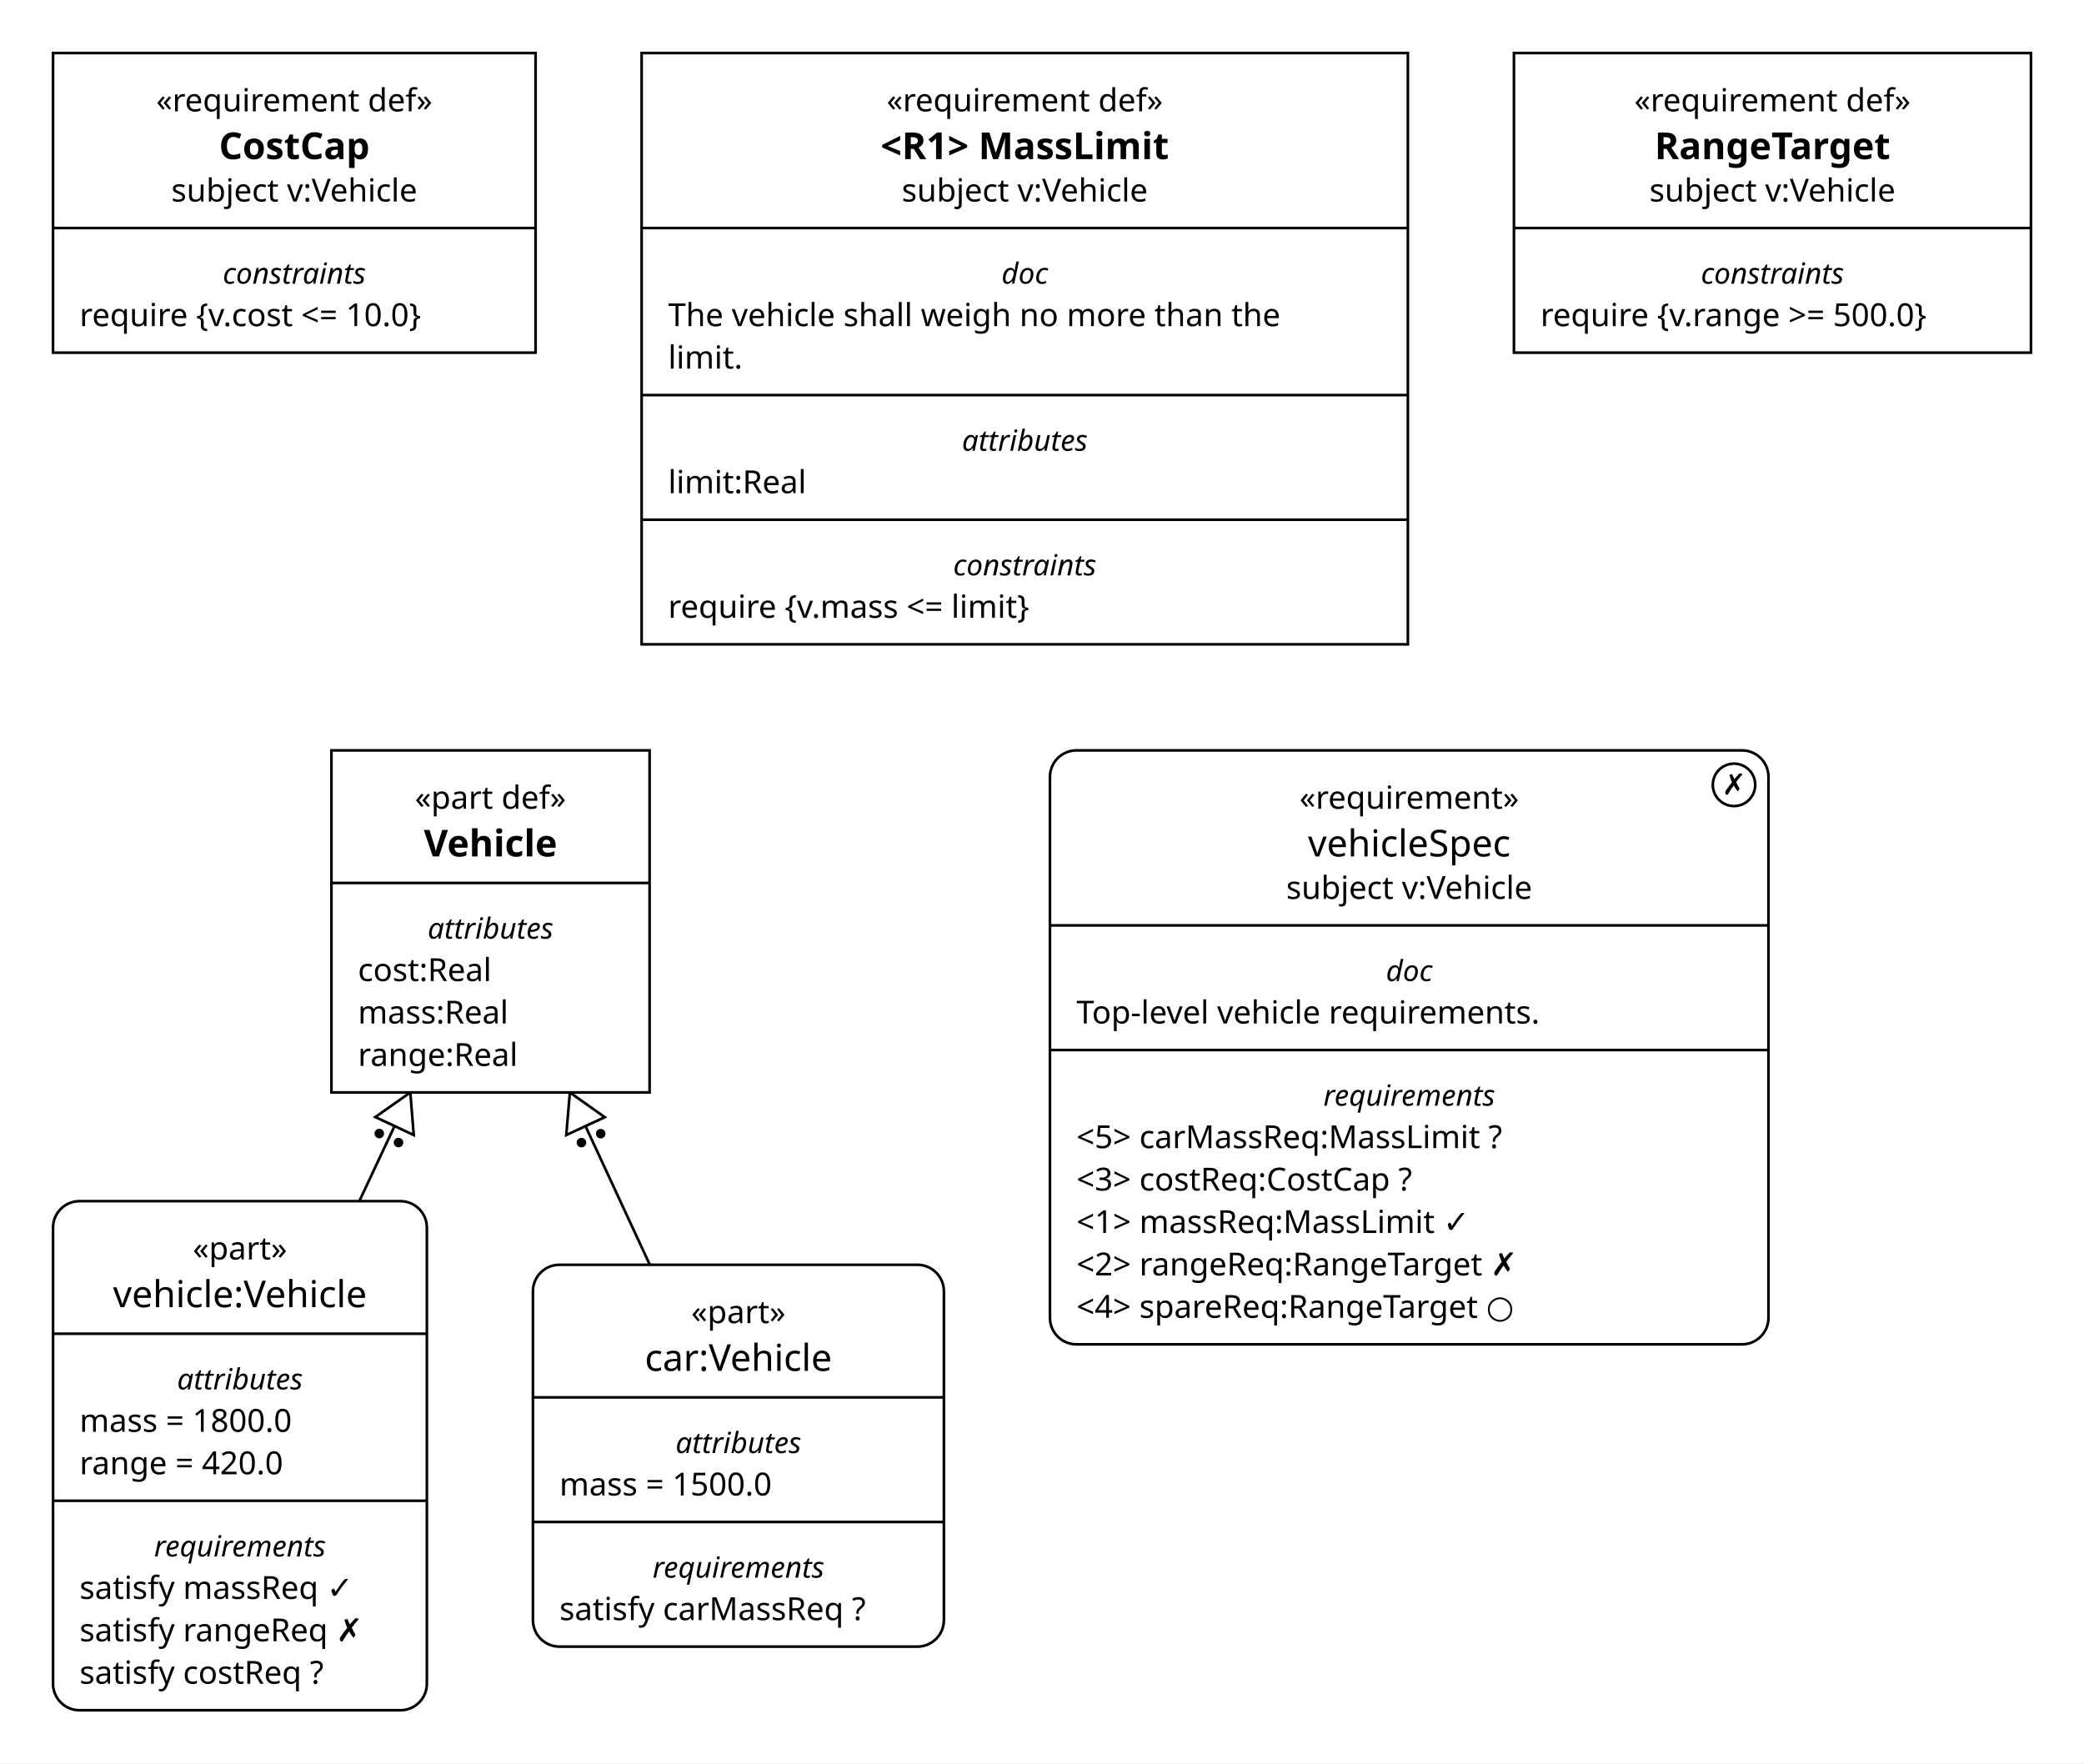
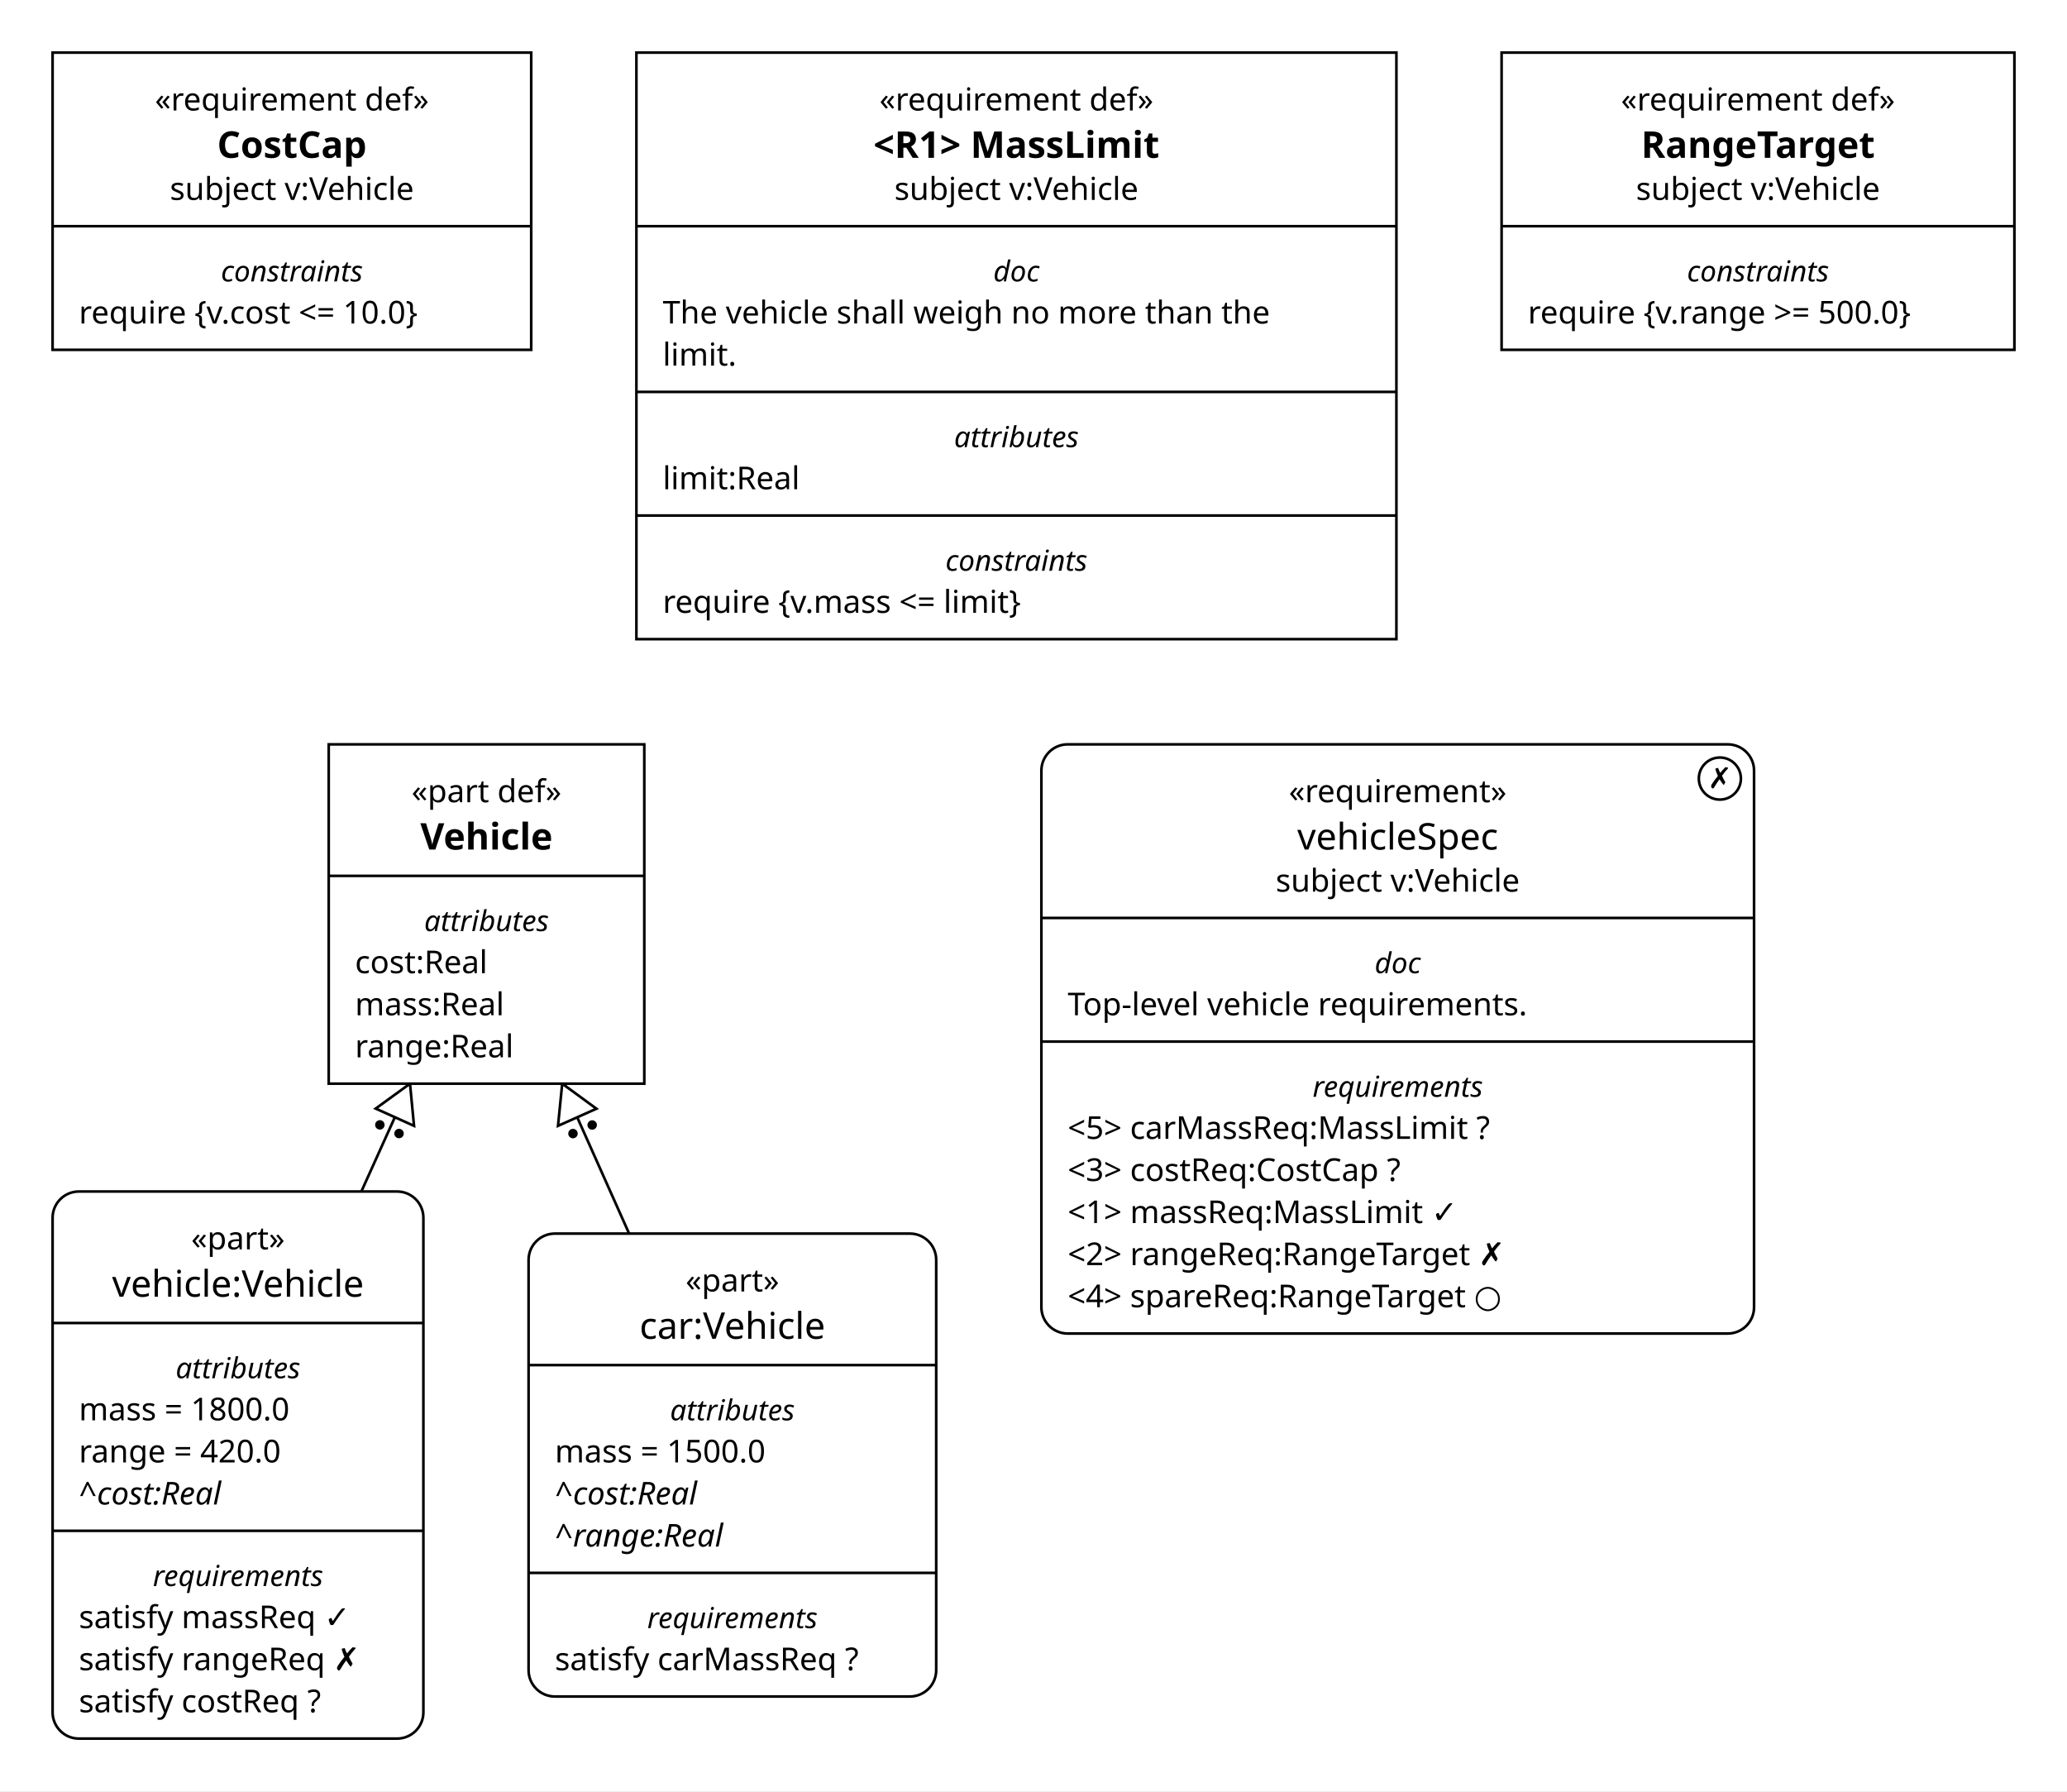
- <svg xmlns="http://www.w3.org/2000/svg" width="786" height="665" viewBox="0 0 786 665" font-family="sans-serif">
-   <rect x="0" y="0" width="786" height="665" fill="#ffffff" />
-   <polyline points="245.09,477 220.82,424.7" fill="none" stroke="#000000" />
-   <polygon points="214.93,412 228.08,421.33 213.57,428.07" fill="#ffffff" stroke="#000000" />
-   <circle cx="226.56" cy="427.55" r="1.8" fill="#000000" />
-   <circle cx="219.3" cy="430.92" r="1.8" fill="#000000" />
-   <polyline points="135.52,453 148.81,424.68" fill="none" stroke="#000000" />
-   <polygon points="154.75,412 156.05,428.07 141.56,421.28" fill="#ffffff" stroke="#000000" />
-   <circle cx="150.3" cy="430.9" r="1.8" fill="#000000" />
-   <circle cx="143.06" cy="427.5" r="1.8" fill="#000000" />
+ <svg xmlns="http://www.w3.org/2000/svg" width="786" height="681" viewBox="0 0 786 681" font-family="sans-serif">
+   <rect x="0" y="0" width="786" height="681" fill="#ffffff" />
+   <polyline points="239.23,469 219.49,424.78" fill="none" stroke="#000000" />
+   <polygon points="213.79,412 226.8,421.52 212.19,428.04" fill="#ffffff" stroke="#000000" />
+   <circle cx="225.18" cy="427.72" r="1.8" fill="#000000" />
+   <circle cx="217.88" cy="430.98" r="1.8" fill="#000000" />
+   <polyline points="137.41,453 150.15,424.76" fill="none" stroke="#000000" />
+   <polygon points="155.91,412 157.44,428.05 142.86,421.47" fill="#ffffff" stroke="#000000" />
+   <circle cx="151.74" cy="430.96" r="1.8" fill="#000000" />
+   <circle cx="144.45" cy="427.67" r="1.8" fill="#000000" />
  <rect x="20" y="20" width="182" height="113" fill="#ffffff" stroke="#000000" />
  <text x="111" y="42" text-anchor="middle" font-size="12">«requirement def»</text>
  <text x="111" y="60" text-anchor="middle" font-size="14" font-weight="bold">CostCap</text>
  <text x="111" y="76" text-anchor="middle" font-size="12">subject v:Vehicle</text>
  <polyline points="20,86 202,86" fill="none" stroke="#000000" />
  <text x="111" y="107" text-anchor="middle" font-size="11" font-style="italic">constraints</text>
  <text x="30" y="123" text-anchor="start" font-size="12">require {v.cost &lt;= 10.0}</text>
  <rect x="242" y="20" width="289" height="223" fill="#ffffff" stroke="#000000" />
  <text x="386.5" y="42" text-anchor="middle" font-size="12">«requirement def»</text>
  <text x="386.5" y="60" text-anchor="middle" font-size="14" font-weight="bold">&lt;R1&gt; MassLimit</text>
  <text x="386.5" y="76" text-anchor="middle" font-size="12">subject v:Vehicle</text>
  <polyline points="242,86 531,86" fill="none" stroke="#000000" />
  <text x="386.5" y="107" text-anchor="middle" font-size="11" font-style="italic">doc</text>
  <text x="252" y="123" text-anchor="start" font-size="12">The vehicle shall weigh no more than the</text>
  <text x="252" y="139" text-anchor="start" font-size="12">limit.</text>
  <polyline points="242,149 531,149" fill="none" stroke="#000000" />
  <text x="386.5" y="170" text-anchor="middle" font-size="11" font-style="italic">attributes</text>
  <text x="252" y="186" text-anchor="start" font-size="12">limit:Real</text>
  <polyline points="242,196 531,196" fill="none" stroke="#000000" />
  <text x="386.5" y="217" text-anchor="middle" font-size="11" font-style="italic">constraints</text>
  <text x="252" y="233" text-anchor="start" font-size="12">require {v.mass &lt;= limit}</text>
  <rect x="571" y="20" width="195" height="113" fill="#ffffff" stroke="#000000" />
  <text x="668.5" y="42" text-anchor="middle" font-size="12">«requirement def»</text>
  <text x="668.5" y="60" text-anchor="middle" font-size="14" font-weight="bold">RangeTarget</text>
  <text x="668.5" y="76" text-anchor="middle" font-size="12">subject v:Vehicle</text>
  <polyline points="571,86 766,86" fill="none" stroke="#000000" />
  <text x="668.5" y="107" text-anchor="middle" font-size="11" font-style="italic">constraints</text>
  <text x="581" y="123" text-anchor="start" font-size="12">require {v.range &gt;= 500.0}</text>
  <rect x="125" y="283" width="120" height="129" fill="#ffffff" stroke="#000000" />
  <text x="185" y="305" text-anchor="middle" font-size="12">«part def»</text>
  <text x="185" y="323" text-anchor="middle" font-size="14" font-weight="bold">Vehicle</text>
  <polyline points="125,333 245,333" fill="none" stroke="#000000" />
  <text x="185" y="354" text-anchor="middle" font-size="11" font-style="italic">attributes</text>
  <text x="135" y="370" text-anchor="start" font-size="12">cost:Real</text>
  <text x="135" y="386" text-anchor="start" font-size="12">mass:Real</text>
  <text x="135" y="402" text-anchor="start" font-size="12">range:Real</text>
-   <rect x="201" y="477" width="155" height="144" rx="10" fill="#ffffff" stroke="#000000" />
-   <text x="278.5" y="499" text-anchor="middle" font-size="12">«part»</text>
-   <text x="278.5" y="517" text-anchor="middle" font-size="14">car:Vehicle</text>
-   <polyline points="201,527 356,527" fill="none" stroke="#000000" />
-   <text x="278.5" y="548" text-anchor="middle" font-size="11" font-style="italic">attributes</text>
-   <text x="211" y="564" text-anchor="start" font-size="12">mass = 1500.0</text>
-   <polyline points="201,574 356,574" fill="none" stroke="#000000" />
-   <text x="278.5" y="595" text-anchor="middle" font-size="11" font-style="italic">requirements</text>
-   <text x="211" y="611" text-anchor="start" font-size="12">satisfy carMassReq ?</text>
-   <rect x="20" y="453" width="141" height="192" rx="10" fill="#ffffff" stroke="#000000" />
+   <rect x="201" y="469" width="155" height="176" rx="10" fill="#ffffff" stroke="#000000" />
+   <text x="278.5" y="491" text-anchor="middle" font-size="12">«part»</text>
+   <text x="278.5" y="509" text-anchor="middle" font-size="14">car:Vehicle</text>
+   <polyline points="201,519 356,519" fill="none" stroke="#000000" />
+   <text x="278.5" y="540" text-anchor="middle" font-size="11" font-style="italic">attributes</text>
+   <text x="211" y="556" text-anchor="start" font-size="12">mass = 1500.0</text>
+   <text x="211" y="572" text-anchor="start" font-size="12" font-style="italic">^cost:Real</text>
+   <text x="211" y="588" text-anchor="start" font-size="12" font-style="italic">^range:Real</text>
+   <polyline points="201,598 356,598" fill="none" stroke="#000000" />
+   <text x="278.5" y="619" text-anchor="middle" font-size="11" font-style="italic">requirements</text>
+   <text x="211" y="635" text-anchor="start" font-size="12">satisfy carMassReq ?</text>
+   <rect x="20" y="453" width="141" height="208" rx="10" fill="#ffffff" stroke="#000000" />
  <text x="90.5" y="475" text-anchor="middle" font-size="12">«part»</text>
  <text x="90.5" y="493" text-anchor="middle" font-size="14">vehicle:Vehicle</text>
  <polyline points="20,503 161,503" fill="none" stroke="#000000" />
  <text x="90.5" y="524" text-anchor="middle" font-size="11" font-style="italic">attributes</text>
  <text x="30" y="540" text-anchor="start" font-size="12">mass = 1800.0</text>
  <text x="30" y="556" text-anchor="start" font-size="12">range = 420.0</text>
-   <polyline points="20,566 161,566" fill="none" stroke="#000000" />
-   <text x="90.5" y="587" text-anchor="middle" font-size="11" font-style="italic">requirements</text>
-   <text x="30" y="603" text-anchor="start" font-size="12">satisfy massReq ✓</text>
-   <text x="30" y="619" text-anchor="start" font-size="12">satisfy rangeReq ✗</text>
-   <text x="30" y="635" text-anchor="start" font-size="12">satisfy costReq ?</text>
+   <text x="30" y="572" text-anchor="start" font-size="12" font-style="italic">^cost:Real</text>
+   <polyline points="20,582 161,582" fill="none" stroke="#000000" />
+   <text x="90.5" y="603" text-anchor="middle" font-size="11" font-style="italic">requirements</text>
+   <text x="30" y="619" text-anchor="start" font-size="12">satisfy massReq ✓</text>
+   <text x="30" y="635" text-anchor="start" font-size="12">satisfy rangeReq ✗</text>
+   <text x="30" y="651" text-anchor="start" font-size="12">satisfy costReq ?</text>
  <rect x="396" y="283" width="271" height="224" rx="10" fill="#ffffff" stroke="#000000" />
  <text x="531.5" y="305" text-anchor="middle" font-size="12">«requirement»</text>
  <text x="531.5" y="323" text-anchor="middle" font-size="14">vehicleSpec</text>
  <text x="531.5" y="339" text-anchor="middle" font-size="12">subject v:Vehicle</text>
  <rect x="646" y="288" width="16" height="16" rx="8" fill="none" stroke="#000000" />
  <text x="654" y="299.67" text-anchor="middle" font-size="11">✗</text>
  <polyline points="396,349 667,349" fill="none" stroke="#000000" />
  <text x="531.5" y="370" text-anchor="middle" font-size="11" font-style="italic">doc</text>
  <text x="406" y="386" text-anchor="start" font-size="12">Top-level vehicle requirements.</text>
  <polyline points="396,396 667,396" fill="none" stroke="#000000" />
  <text x="531.5" y="417" text-anchor="middle" font-size="11" font-style="italic">requirements</text>
  <text x="406" y="433" text-anchor="start" font-size="12">&lt;5&gt; carMassReq:MassLimit ?</text>
  <text x="406" y="449" text-anchor="start" font-size="12">&lt;3&gt; costReq:CostCap ?</text>
  <text x="406" y="465" text-anchor="start" font-size="12">&lt;1&gt; massReq:MassLimit ✓</text>
  <text x="406" y="481" text-anchor="start" font-size="12">&lt;2&gt; rangeReq:RangeTarget ✗</text>
  <text x="406" y="497" text-anchor="start" font-size="12">&lt;4&gt; spareReq:RangeTarget ○</text>
</svg>
